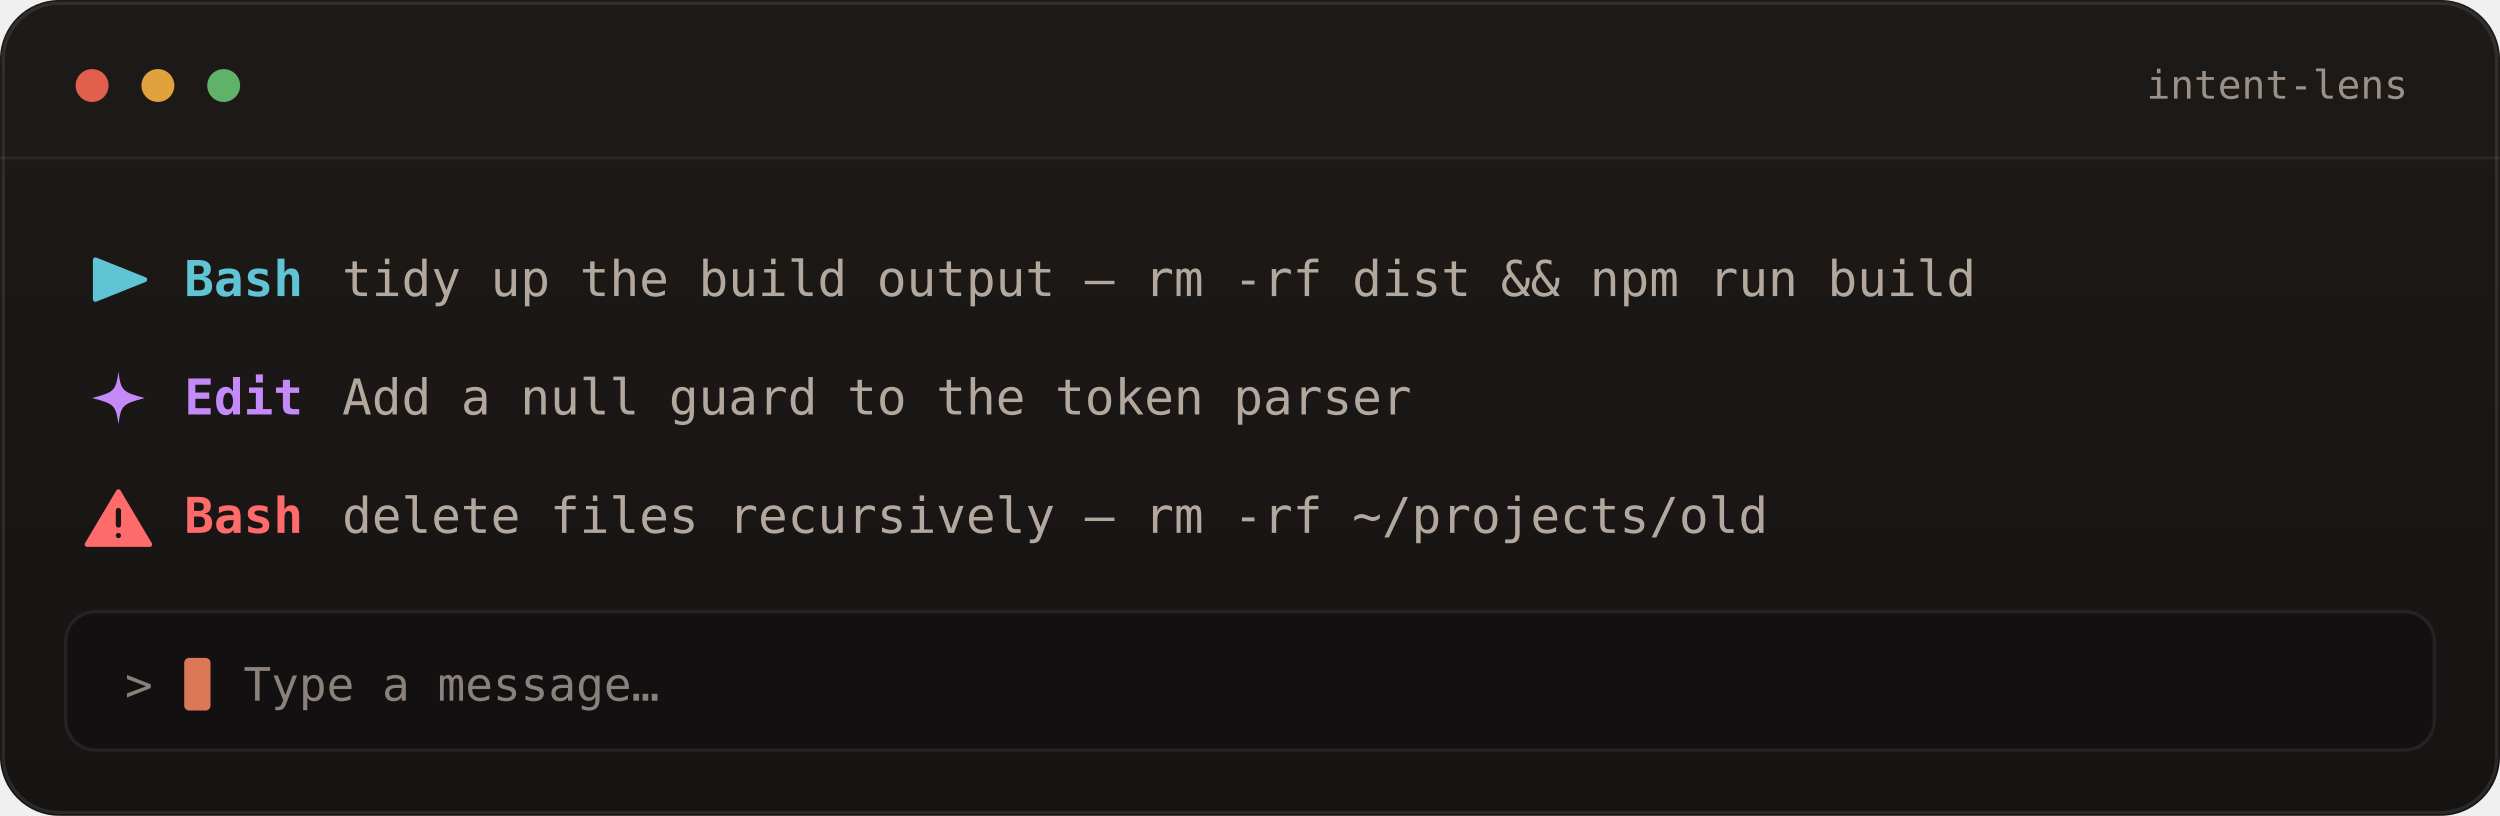
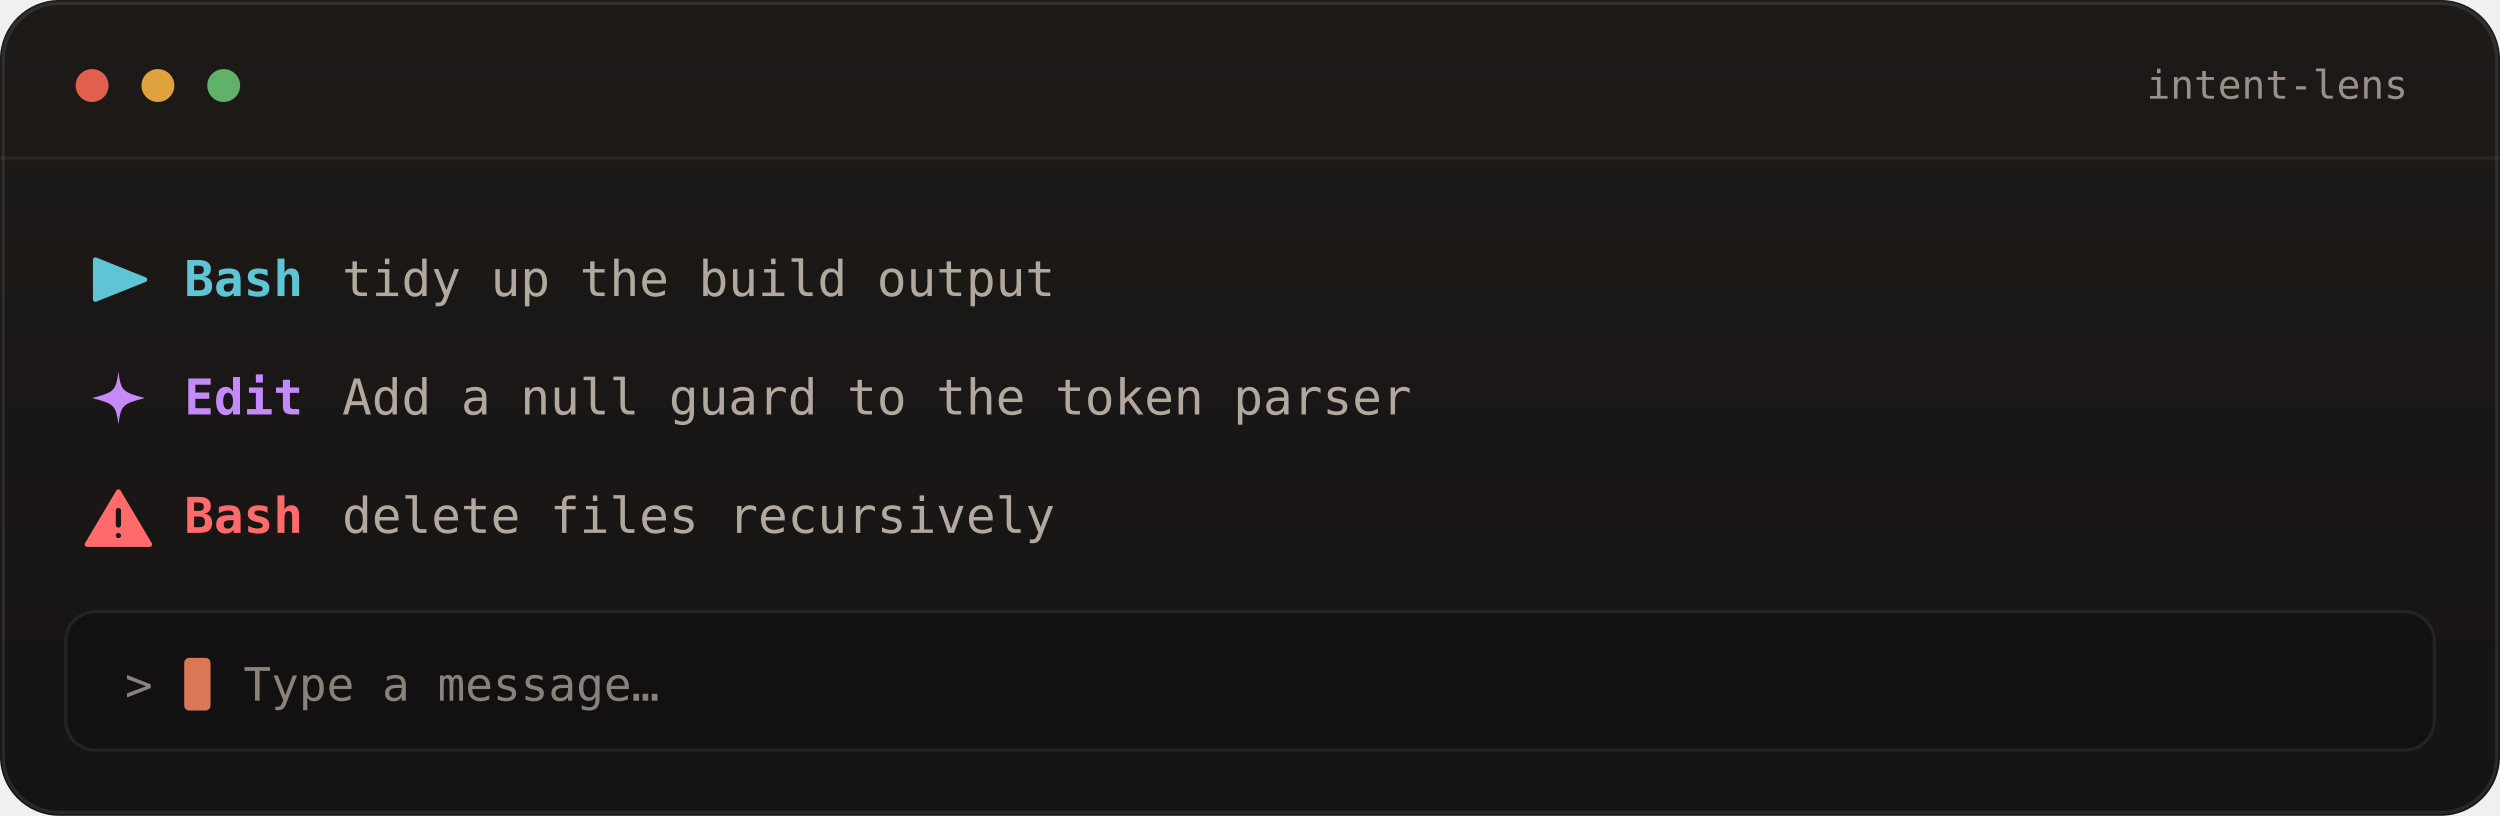
<svg xmlns="http://www.w3.org/2000/svg" viewBox="0 0 760 248" width="760" height="248" role="img" aria-labelledby="title desc">
  <defs>
    <linearGradient id="card" x1="0" y1="0" x2="0" y2="1">
      <stop offset="0" stop-color="#1D1A18" />
      <stop offset="1" stop-color="#161413" />
    </linearGradient>
    <clipPath id="round">
      <rect width="760" height="248" rx="18" />
    </clipPath>
  </defs>
  <g clip-path="url(#round)">
    <rect width="760" height="248" fill="url(#card)" />
    <rect x="1" y="1" width="758" height="246" rx="17" fill="none" stroke="#ffffff" stroke-opacity="0.09" />
    <circle cx="28" cy="26" r="5" fill="#E0604D" />
    <circle cx="48" cy="26" r="5" fill="#DFA23C" />
    <circle cx="68" cy="26" r="5" fill="#5FB268" />
    <text x="732" y="30" text-anchor="end" fill="#9A9088" font-size="12" font-family="ui-monospace, SFMono-Regular, Menlo, Consolas, monospace">intent-lens</text>
    <line x1="0" y1="48" x2="760" y2="48" stroke="#ffffff" stroke-opacity="0.06" />
    <path d="M29 79 L44 85 L29 91 Z" fill="#5FC4D4" stroke="#5FC4D4" stroke-width="1.5" stroke-linejoin="round" />
    <path d="M36 113 C 36.8 118.8 37.2 119.2 44 121 C 37.2 122.8 36.8 123.2 36 129              C 35.2 123.2 34.8 122.8 28 121 C 34.8 119.2 35.2 118.8 36 113 Z" fill="#C58AF9" />
    <path d="M36 149.5 L45.5 165.5 L26.5 165.5 Z" fill="#FF6B6B" stroke="#FF6B6B" stroke-width="1.5" stroke-linejoin="round" />
    <rect x="35.2" y="154.4" width="1.6" height="6" rx="0.8" fill="#1A1614" />
    <rect x="35.2" y="162" width="1.6" height="1.6" rx="0.8" fill="#1A1614" />
    <g font-family="ui-monospace, SFMono-Regular, Menlo, Consolas, monospace" font-size="15">
      <text x="56" y="90" fill="#5FC4D4" font-weight="600">Bash</text>
-       <text x="104" y="90" fill="#B3A89E">tidy up the build output — rm -rf dist &amp;&amp; npm run build</text>
+       <text x="104" y="90" fill="#B3A89E">tidy up the build output</text>
      <text x="56" y="126" fill="#C58AF9" font-weight="600">Edit</text>
      <text x="104" y="126" fill="#B3A89E">Add a null guard to the token parser</text>
      <text x="56" y="162" fill="#FF6B6B" font-weight="600">Bash</text>
-       <text x="104" y="162" fill="#B3A89E">delete files recursively — rm -rf ~/projects/old</text>
+       <text x="104" y="162" fill="#B3A89E">delete files recursively</text>
    </g>
    <rect x="20" y="186" width="720" height="42" rx="9" fill="#121010" stroke="#ffffff" stroke-opacity="0.07" />
    <text x="38" y="213" fill="#8A817A" font-size="14" font-family="ui-monospace, SFMono-Regular, Menlo, Consolas, monospace">&gt;</text>
    <rect x="56" y="200" width="8" height="16" rx="1.5" fill="#D97757" />
    <text x="74" y="213" fill="#8A817A" font-size="14" font-family="ui-monospace, SFMono-Regular, Menlo, Consolas, monospace">Type a message…</text>
  </g>
</svg>
